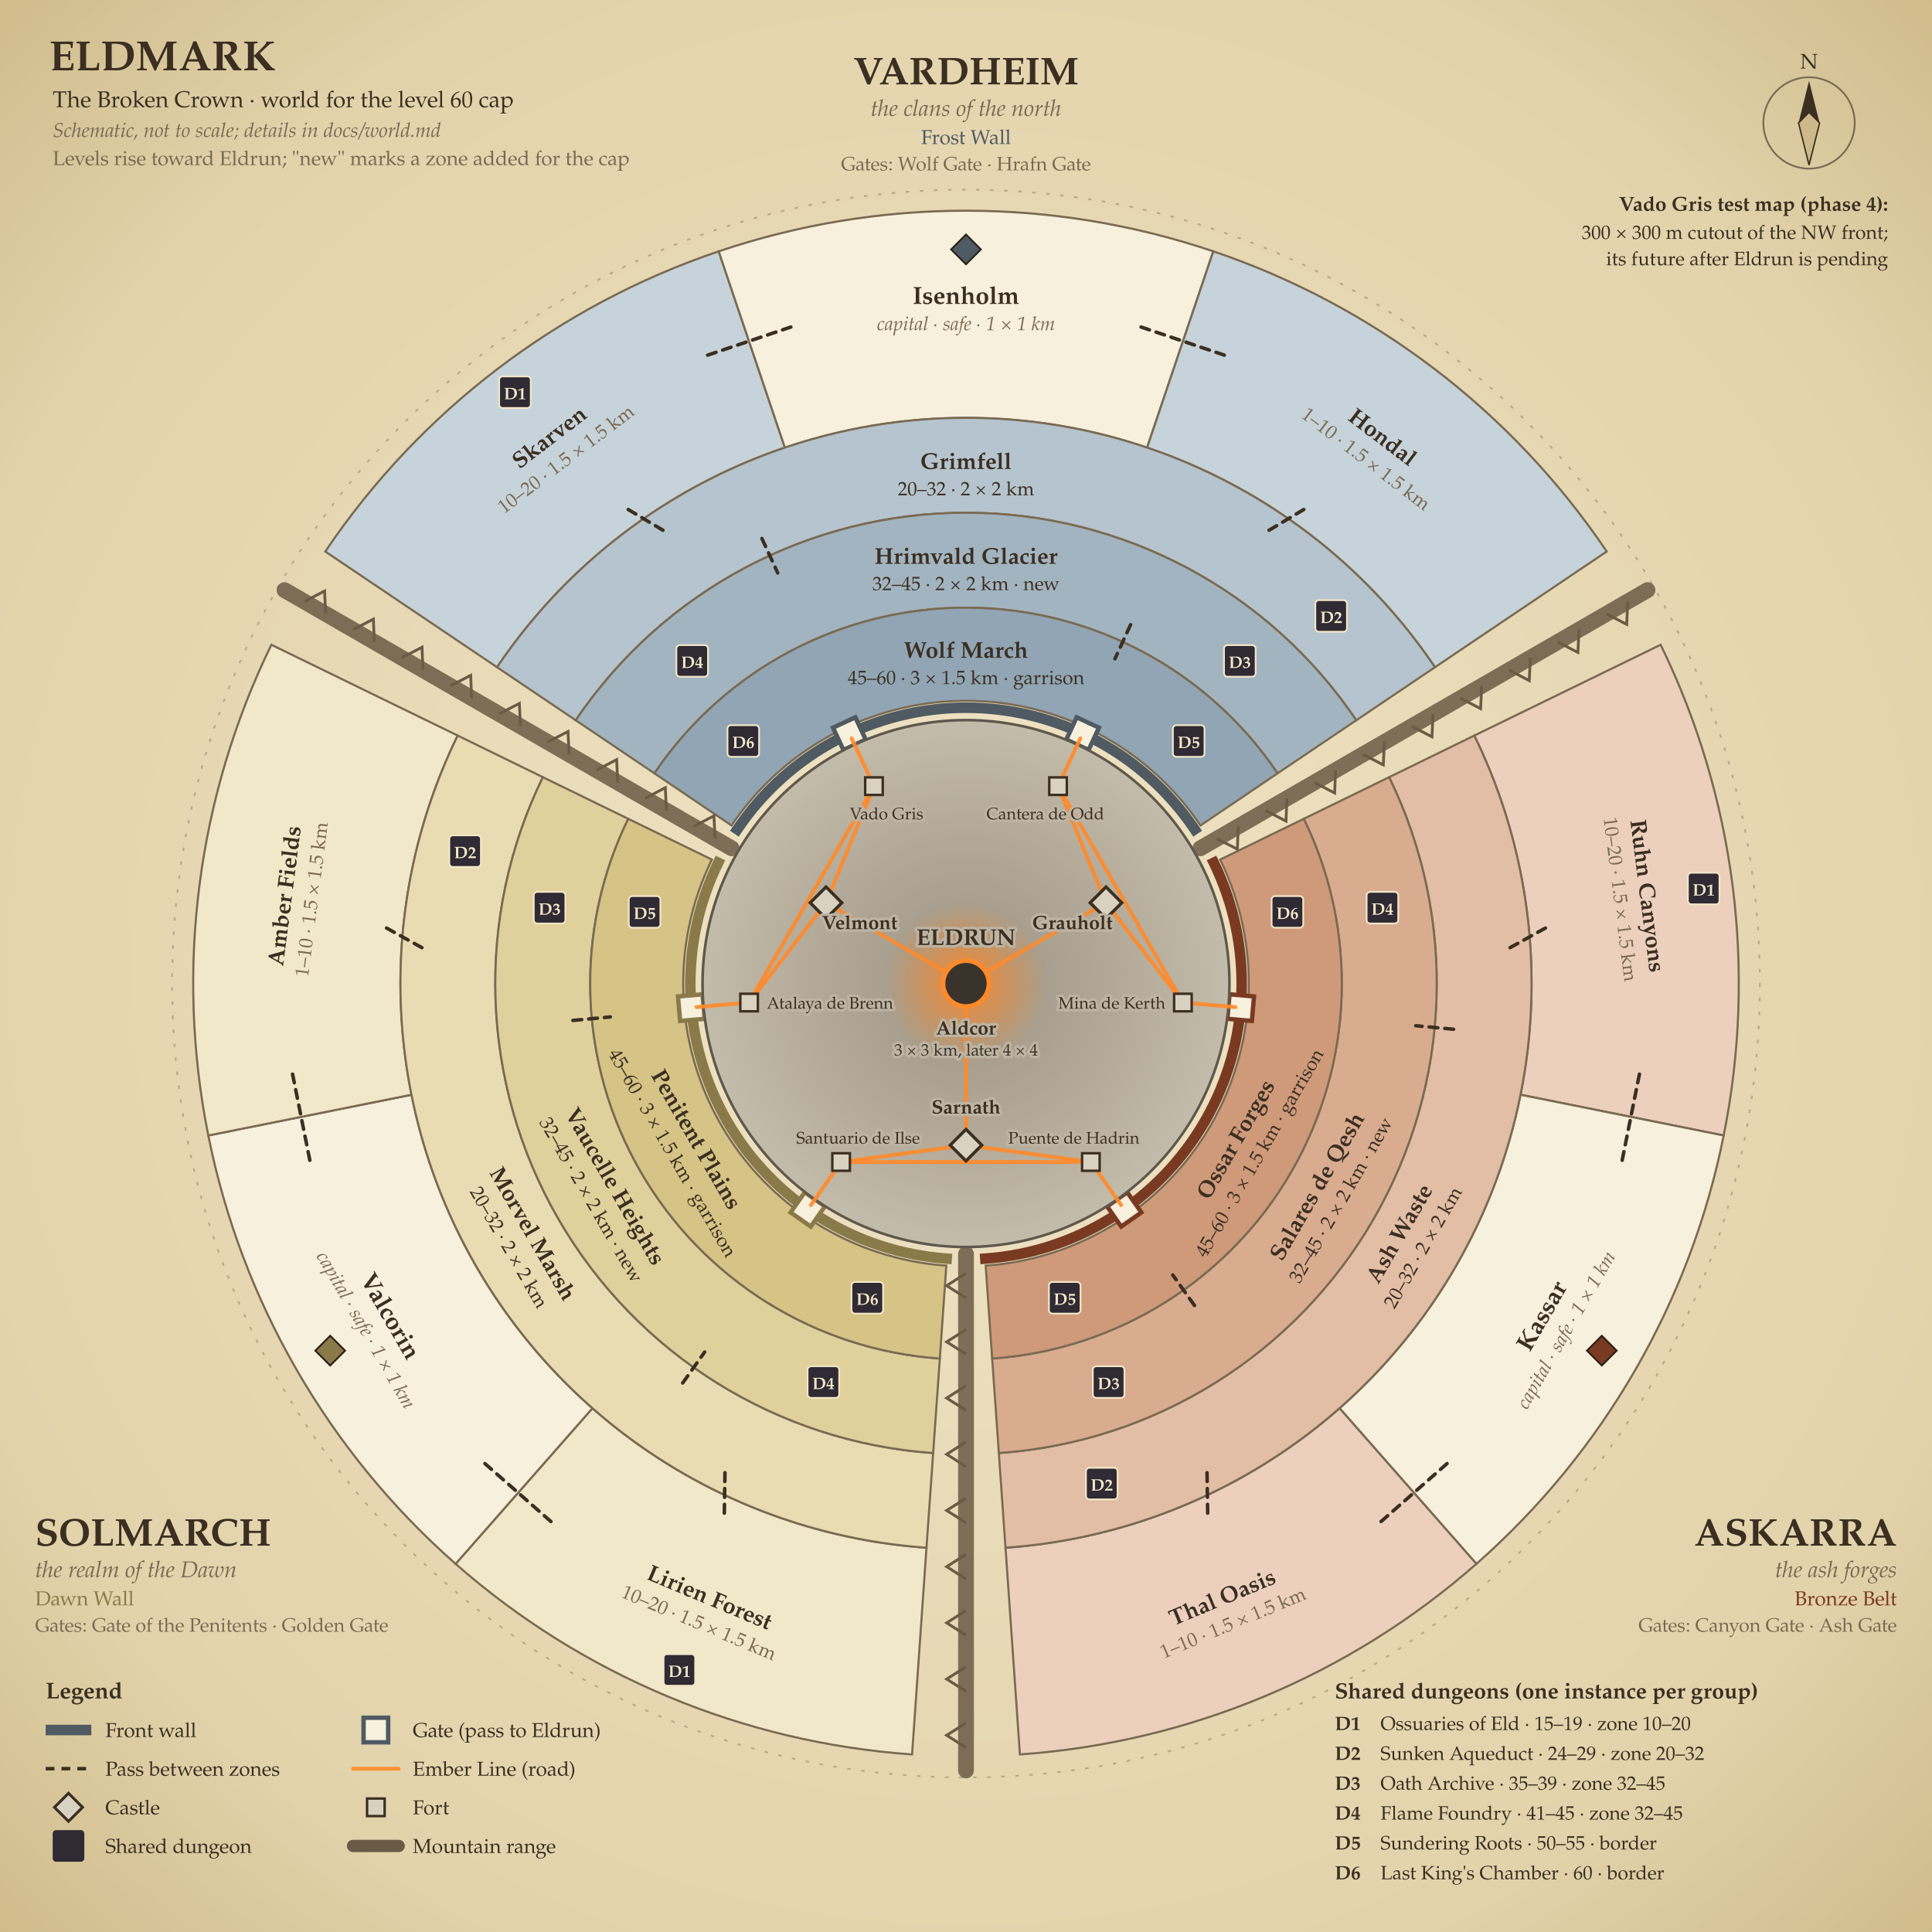
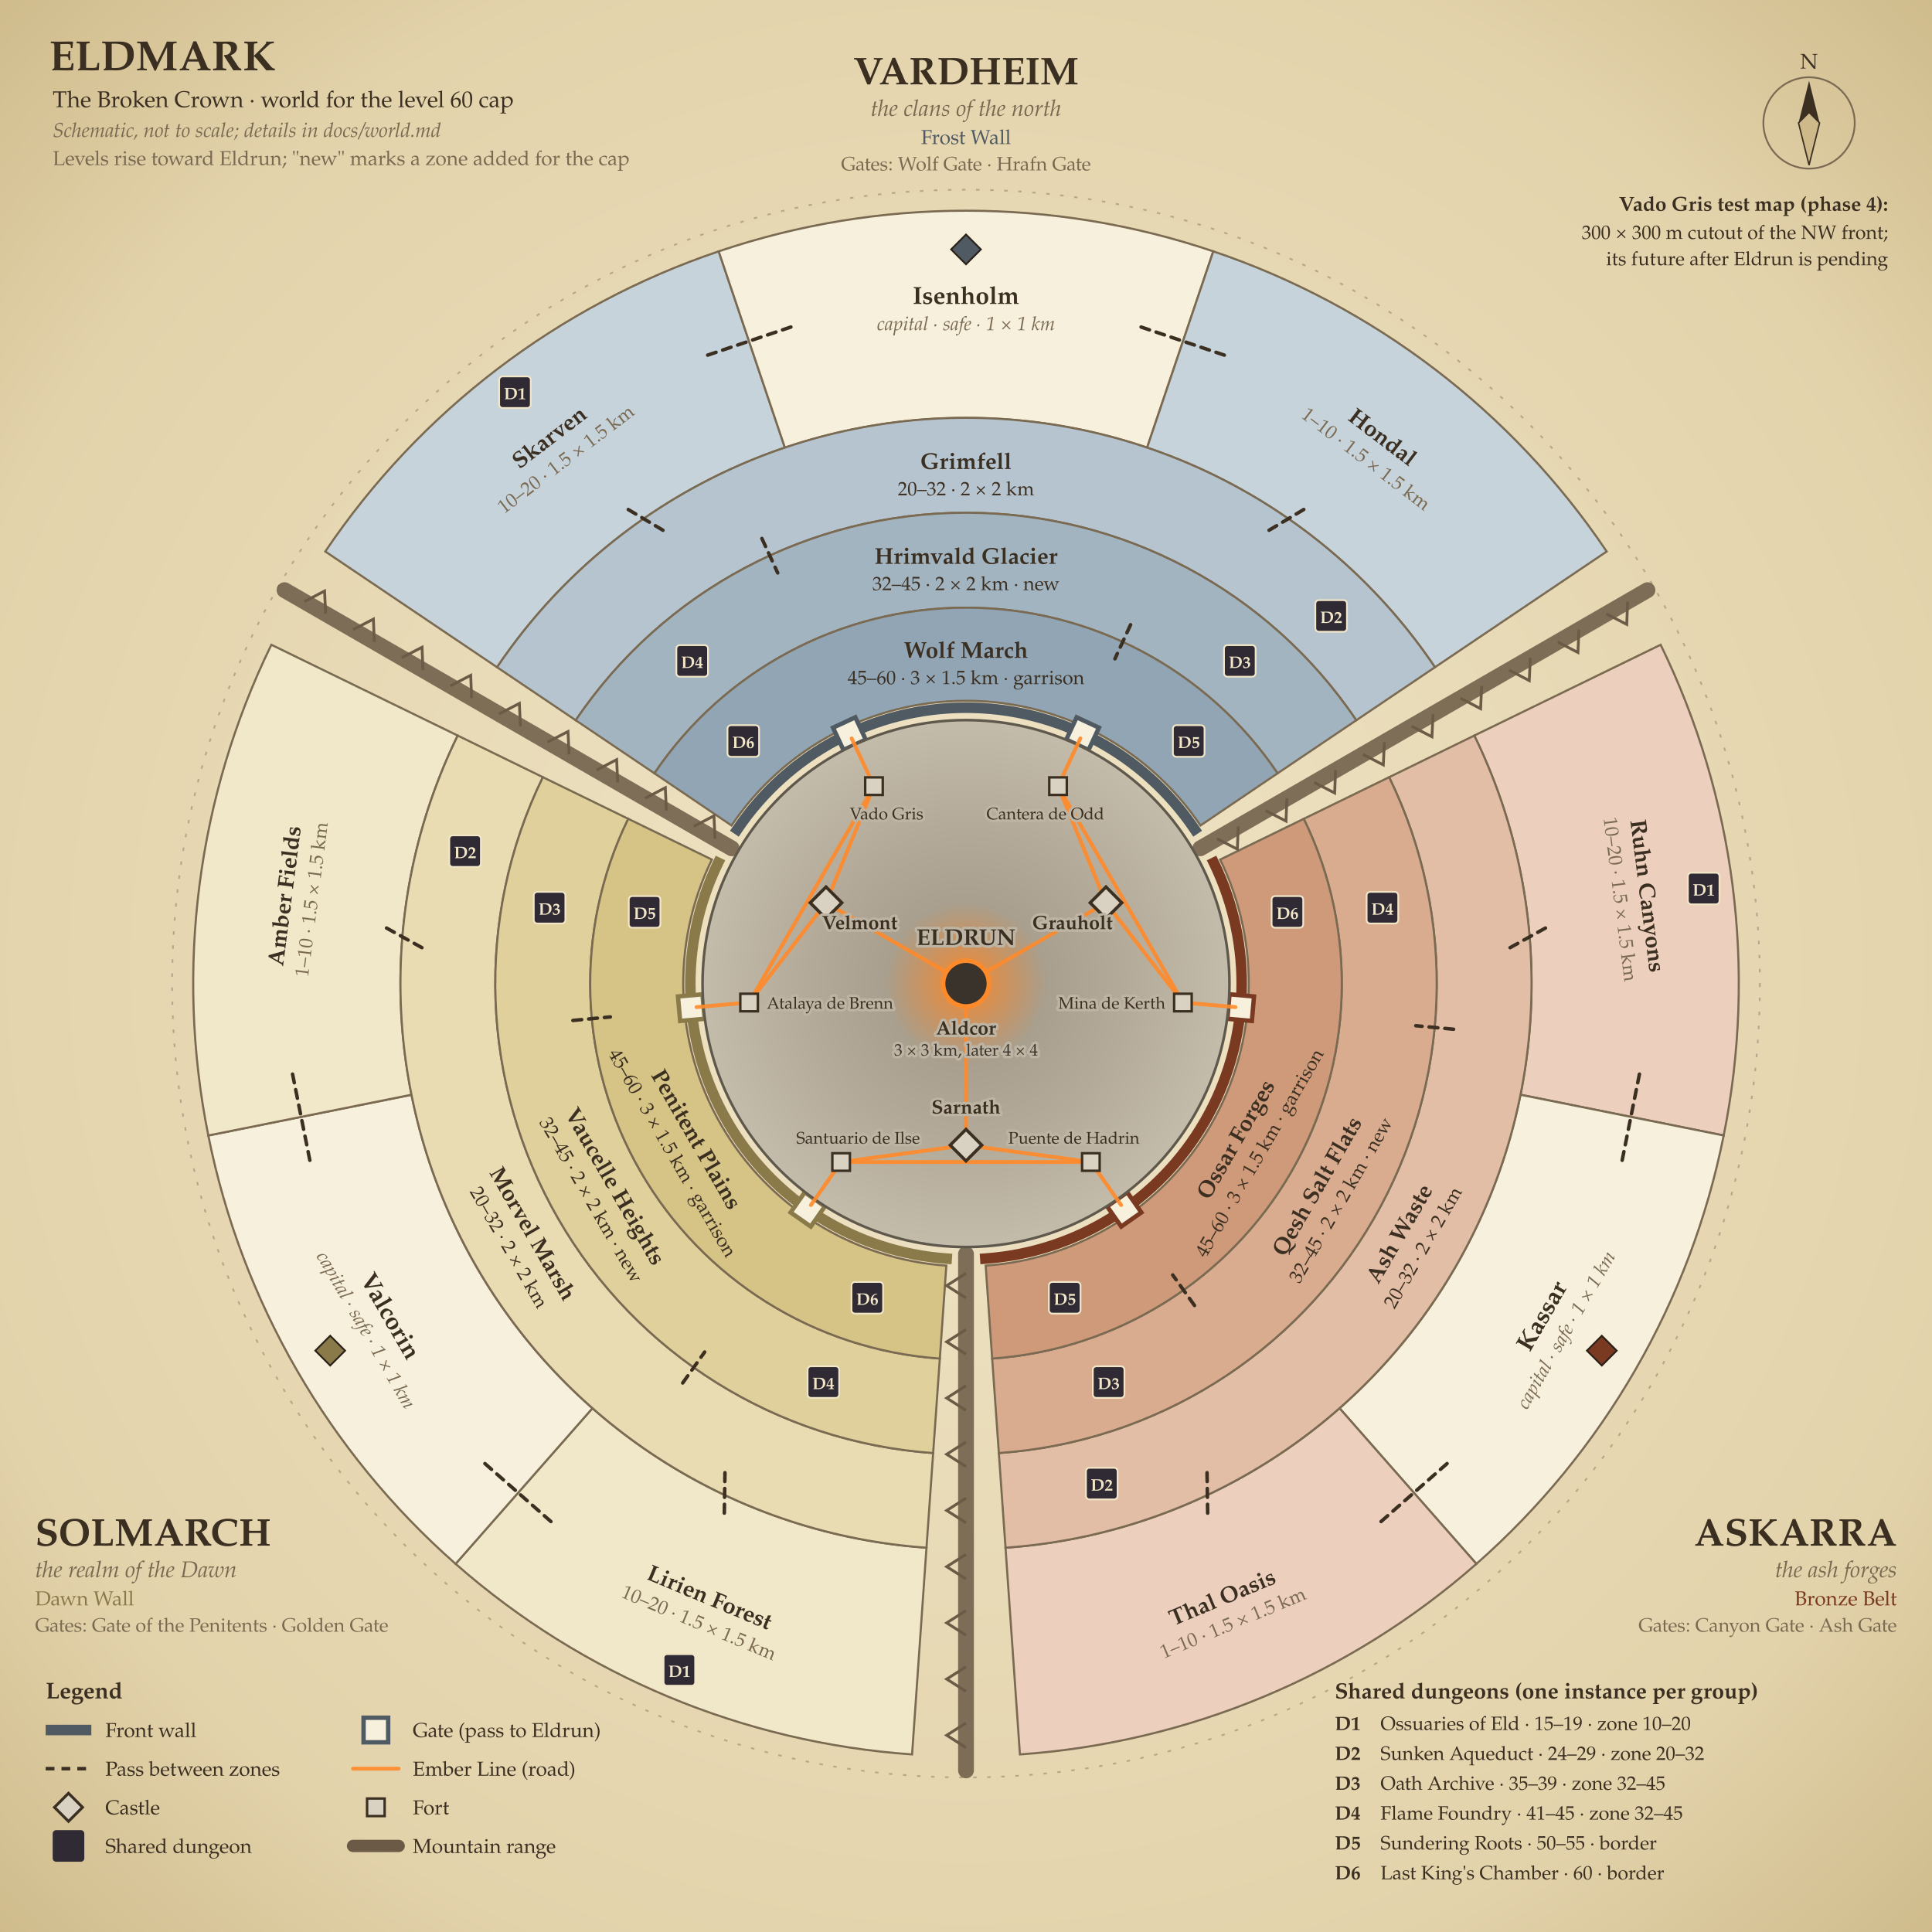
<svg xmlns="http://www.w3.org/2000/svg" viewBox="0 0 1100 1100" width="1100" height="1100" font-family="Georgia, 'Palatino Linotype', 'Book Antiqua', serif" role="img" aria-labelledby="map-title desc">
  <defs>
    <radialGradient id="parchment" cx="50%" cy="50%" r="72%">
      <stop offset="0%" stop-color="#efe4c6" />
      <stop offset="75%" stop-color="#e3d3ab" />
      <stop offset="100%" stop-color="#cdb989" />
    </radialGradient>
    <radialGradient id="ash" cx="50%" cy="50%" r="50%">
      <stop offset="0%" stop-color="#9d9483" />
      <stop offset="60%" stop-color="#b3aa99" />
      <stop offset="100%" stop-color="#c4bcab" />
    </radialGradient>
    <radialGradient id="ember" cx="50%" cy="50%" r="50%">
      <stop offset="0%" stop-color="#ff8a2a" stop-opacity="0.9" />
      <stop offset="100%" stop-color="#ff8a2a" stop-opacity="0" />
    </radialGradient>
  </defs>
  <rect x="0" y="0" width="1100" height="1100" fill="url(#parchment)" />
  <circle cx="550.0" cy="560.0" r="452" fill="none" stroke="#a89e80" stroke-width="1" stroke-dasharray="2 6" opacity="0.8" />
  <path d="M283.0,379.9 A322.0,322.0 0 0 1 446.9,254.9 L409.2,143.1 A440.0,440.0 0 0 0 185.2,314.0 Z" fill="#c7d3db" stroke="#7a6a52" stroke-width="1.2" />
  <path d="M446.9,254.9 A322.0,322.0 0 0 1 653.1,254.9 L690.8,143.1 A440.0,440.0 0 0 0 409.2,143.1 Z" fill="#f7f0dc" stroke="#7a6a52" stroke-width="1.2" />
  <path d="M653.1,254.9 A322.0,322.0 0 0 1 817.0,379.9 L914.8,314.0 A440.0,440.0 0 0 0 690.8,143.1 Z" fill="#c7d3db" stroke="#7a6a52" stroke-width="1.2" />
  <path d="M327.8,410.1 A268.0,268.0 0 0 1 772.2,410.1 L817.0,379.9 A322.0,322.0 0 0 0 283.0,379.9 Z" fill="#b5c4ce" stroke="#7a6a52" stroke-width="1.2" />
  <path d="M372.6,440.3 A214.0,214.0 0 0 1 727.4,440.3 L772.2,410.1 A268.0,268.0 0 0 0 327.8,410.1 Z" fill="#a3b4c1" stroke="#7a6a52" stroke-width="1.2" />
  <path d="M416.5,470.0 A161.0,161.0 0 0 1 683.5,470.0 L727.4,440.3 A214.0,214.0 0 0 0 372.6,440.3 Z" fill="#91a5b4" stroke="#7a6a52" stroke-width="1.2" />
  <line x1="450.3" y1="186.2" x2="402.6" y2="202.3" stroke="#3b2f22" stroke-width="2" stroke-dasharray="5 4" stroke-linecap="round" />
  <line x1="649.7" y1="186.2" x2="697.4" y2="202.3" stroke="#3b2f22" stroke-width="2" stroke-dasharray="5 4" stroke-linecap="round" />
  <line x1="357.7" y1="290.1" x2="379.3" y2="303.0" stroke="#3b2f22" stroke-width="2" stroke-dasharray="5 4" stroke-linecap="round" />
  <line x1="742.3" y1="290.1" x2="720.7" y2="303.0" stroke="#3b2f22" stroke-width="2" stroke-dasharray="5 4" stroke-linecap="round" />
  <line x1="433.8" y1="306.6" x2="442.8" y2="326.2" stroke="#3b2f22" stroke-width="2" stroke-dasharray="5 4" stroke-linecap="round" />
  <line x1="643.7" y1="355.7" x2="634.8" y2="375.1" stroke="#3b2f22" stroke-width="2" stroke-dasharray="5 4" stroke-linecap="round" />
  <path d="M419.8,472.2 A157.0,157.0 0 0 1 680.2,472.2" fill="none" stroke="#4f5a63" stroke-width="6" stroke-linecap="square" />
  <rect x="476.6" y="410.7" width="14" height="14" fill="#f7f0dc" stroke="#4f5a63" stroke-width="2.5" transform="rotate(-25.0 483.6 417.7)" />
  <rect x="609.4" y="410.7" width="14" height="14" fill="#f7f0dc" stroke="#4f5a63" stroke-width="2.5" transform="rotate(25.0 616.4 417.7)" />
  <path d="M839.4,418.8 A322.0,322.0 0 0 1 865.7,623.3 L981.4,646.5 A440.0,440.0 0 0 0 945.5,367.1 Z" fill="#ecd0bd" stroke="#7a6a52" stroke-width="1.2" />
  <path d="M865.7,623.3 A322.0,322.0 0 0 1 762.7,801.8 L840.6,890.4 A440.0,440.0 0 0 0 981.4,646.5 Z" fill="#f7f0dc" stroke="#7a6a52" stroke-width="1.2" />
  <path d="M762.7,801.8 A322.0,322.0 0 0 1 572.5,881.2 L580.7,998.9 A440.0,440.0 0 0 0 840.6,890.4 Z" fill="#ecd0bd" stroke="#7a6a52" stroke-width="1.2" />
  <path d="M790.9,442.5 A268.0,268.0 0 0 1 568.7,827.3 L572.5,881.2 A322.0,322.0 0 0 0 839.4,418.8 Z" fill="#e3bea6" stroke="#7a6a52" stroke-width="1.2" />
  <path d="M742.3,466.2 A214.0,214.0 0 0 1 564.9,773.5 L568.7,827.3 A268.0,268.0 0 0 0 790.9,442.5 Z" fill="#d9ac90" stroke="#7a6a52" stroke-width="1.2" />
  <path d="M694.7,489.4 A161.0,161.0 0 0 1 561.2,720.6 L564.9,773.5 A214.0,214.0 0 0 0 742.3,466.2 Z" fill="#cf9a7a" stroke="#7a6a52" stroke-width="1.2" />
  <line x1="923.6" y1="660.6" x2="933.5" y2="611.2" stroke="#3b2f22" stroke-width="2" stroke-dasharray="5 4" stroke-linecap="round" />
  <line x1="823.9" y1="833.3" x2="786.1" y2="866.5" stroke="#3b2f22" stroke-width="2" stroke-dasharray="5 4" stroke-linecap="round" />
  <line x1="879.9" y1="528.4" x2="857.9" y2="540.6" stroke="#3b2f22" stroke-width="2" stroke-dasharray="5 4" stroke-linecap="round" />
  <line x1="687.6" y1="861.5" x2="687.2" y2="836.3" stroke="#3b2f22" stroke-width="2" stroke-dasharray="5 4" stroke-linecap="round" />
  <line x1="827.6" y1="586.0" x2="806.1" y2="584.0" stroke="#3b2f22" stroke-width="2" stroke-dasharray="5 4" stroke-linecap="round" />
  <line x1="680.1" y1="743.3" x2="667.7" y2="725.9" stroke="#3b2f22" stroke-width="2" stroke-dasharray="5 4" stroke-linecap="round" />
  <path d="M691.1,491.2 A157.0,157.0 0 0 1 561.0,716.6" fill="none" stroke="#7a3a22" stroke-width="6" stroke-linecap="square" />
  <rect x="699.4" y="566.7" width="14" height="14" fill="#f7f0dc" stroke="#7a3a22" stroke-width="2.5" transform="rotate(95.0 706.4 573.7)" />
  <rect x="633.1" y="681.6" width="14" height="14" fill="#f7f0dc" stroke="#7a3a22" stroke-width="2.5" transform="rotate(145.0 640.1 688.6)" />
  <path d="M527.5,881.2 A322.0,322.0 0 0 1 337.3,801.8 L259.4,890.4 A440.0,440.0 0 0 0 519.3,998.9 Z" fill="#f1e8c9" stroke="#7a6a52" stroke-width="1.2" />
  <path d="M337.3,801.8 A322.0,322.0 0 0 1 234.3,623.3 L118.6,646.5 A440.0,440.0 0 0 0 259.4,890.4 Z" fill="#f7f0dc" stroke="#7a6a52" stroke-width="1.2" />
  <path d="M234.3,623.3 A322.0,322.0 0 0 1 260.6,418.8 L154.5,367.1 A440.0,440.0 0 0 0 118.6,646.5 Z" fill="#f1e8c9" stroke="#7a6a52" stroke-width="1.2" />
  <path d="M531.3,827.3 A268.0,268.0 0 0 1 309.1,442.5 L260.6,418.8 A322.0,322.0 0 0 0 527.5,881.2 Z" fill="#e9dcb2" stroke="#7a6a52" stroke-width="1.2" />
  <path d="M535.1,773.5 A214.0,214.0 0 0 1 357.7,466.2 L309.1,442.5 A268.0,268.0 0 0 0 531.3,827.3 Z" fill="#e0d09c" stroke="#7a6a52" stroke-width="1.2" />
  <path d="M538.8,720.6 A161.0,161.0 0 0 1 405.3,489.4 L357.7,466.2 A214.0,214.0 0 0 0 535.1,773.5 Z" fill="#d6c386" stroke="#7a6a52" stroke-width="1.2" />
  <line x1="276.1" y1="833.3" x2="313.9" y2="866.5" stroke="#3b2f22" stroke-width="2" stroke-dasharray="5 4" stroke-linecap="round" />
  <line x1="176.4" y1="660.6" x2="166.5" y2="611.2" stroke="#3b2f22" stroke-width="2" stroke-dasharray="5 4" stroke-linecap="round" />
  <line x1="412.4" y1="861.5" x2="412.8" y2="836.3" stroke="#3b2f22" stroke-width="2" stroke-dasharray="5 4" stroke-linecap="round" />
  <line x1="220.1" y1="528.4" x2="242.1" y2="540.6" stroke="#3b2f22" stroke-width="2" stroke-dasharray="5 4" stroke-linecap="round" />
  <line x1="388.7" y1="787.4" x2="401.2" y2="769.8" stroke="#3b2f22" stroke-width="2" stroke-dasharray="5 4" stroke-linecap="round" />
  <line x1="326.2" y1="581.0" x2="347.5" y2="579.0" stroke="#3b2f22" stroke-width="2" stroke-dasharray="5 4" stroke-linecap="round" />
  <path d="M539.0,716.6 A157.0,157.0 0 0 1 408.9,491.2" fill="none" stroke="#8a7a4a" stroke-width="6" stroke-linecap="square" />
  <rect x="386.6" y="566.7" width="14" height="14" fill="#f7f0dc" stroke="#8a7a4a" stroke-width="2.5" transform="rotate(265.0 393.6 573.7)" />
  <rect x="452.9" y="681.6" width="14" height="14" fill="#f7f0dc" stroke="#8a7a4a" stroke-width="2.5" transform="rotate(215.0 459.9 688.6)" />
  <line x1="416.6" y1="483.0" x2="162.0" y2="336.0" stroke="#6b5a45" stroke-width="9" stroke-linecap="round" opacity="0.85" />
  <polyline points="407.1,477.5 406.5,464.5 395.0,470.5" fill="none" stroke="#6b5a45" stroke-width="1.6" />
  <polyline points="379.4,461.5 378.8,448.5 367.3,454.5" fill="none" stroke="#6b5a45" stroke-width="1.6" />
  <polyline points="351.7,445.5 351.1,432.5 339.6,438.5" fill="none" stroke="#6b5a45" stroke-width="1.6" />
  <polyline points="324.0,429.5 323.4,416.5 311.8,422.5" fill="none" stroke="#6b5a45" stroke-width="1.6" />
  <polyline points="296.3,413.5 295.7,400.5 284.1,406.5" fill="none" stroke="#6b5a45" stroke-width="1.6" />
  <polyline points="268.5,397.5 268.0,384.5 256.4,390.5" fill="none" stroke="#6b5a45" stroke-width="1.6" />
  <polyline points="240.8,381.5 240.3,368.5 228.7,374.5" fill="none" stroke="#6b5a45" stroke-width="1.6" />
  <polyline points="213.1,365.5 212.6,352.5 201.0,358.5" fill="none" stroke="#6b5a45" stroke-width="1.6" />
  <polyline points="185.4,349.5 184.8,336.5 173.3,342.5" fill="none" stroke="#6b5a45" stroke-width="1.6" />
  <line x1="683.4" y1="483.0" x2="938.0" y2="336.0" stroke="#6b5a45" stroke-width="9" stroke-linecap="round" opacity="0.85" />
  <polyline points="692.9,477.5 704.5,483.5 705.0,470.5" fill="none" stroke="#6b5a45" stroke-width="1.6" />
  <polyline points="720.6,461.5 732.2,467.5 732.7,454.5" fill="none" stroke="#6b5a45" stroke-width="1.6" />
  <polyline points="748.3,445.5 759.9,451.5 760.4,438.5" fill="none" stroke="#6b5a45" stroke-width="1.6" />
  <polyline points="776.0,429.5 787.6,435.5 788.2,422.5" fill="none" stroke="#6b5a45" stroke-width="1.6" />
  <polyline points="803.7,413.5 815.3,419.5 815.9,406.5" fill="none" stroke="#6b5a45" stroke-width="1.6" />
  <polyline points="831.5,397.5 843.0,403.5 843.6,390.5" fill="none" stroke="#6b5a45" stroke-width="1.6" />
  <polyline points="859.2,381.5 870.7,387.5 871.3,374.5" fill="none" stroke="#6b5a45" stroke-width="1.6" />
  <polyline points="886.9,365.5 898.4,371.5 899.0,358.5" fill="none" stroke="#6b5a45" stroke-width="1.6" />
  <polyline points="914.6,349.5 926.2,355.5 926.7,342.5" fill="none" stroke="#6b5a45" stroke-width="1.6" />
  <line x1="550.0" y1="714.0" x2="550.0" y2="1008.0" stroke="#6b5a45" stroke-width="9" stroke-linecap="round" opacity="0.85" />
  <polyline points="550.0,725.0 539.0,732.0 550.0,739.0" fill="none" stroke="#6b5a45" stroke-width="1.6" />
  <polyline points="550.0,757.0 539.0,764.0 550.0,771.0" fill="none" stroke="#6b5a45" stroke-width="1.6" />
  <polyline points="550.0,789.0 539.0,796.0 550.0,803.0" fill="none" stroke="#6b5a45" stroke-width="1.6" />
  <polyline points="550.0,821.0 539.0,828.0 550.0,835.0" fill="none" stroke="#6b5a45" stroke-width="1.6" />
  <polyline points="550.0,853.0 539.0,860.0 550.0,867.0" fill="none" stroke="#6b5a45" stroke-width="1.6" />
  <polyline points="550.0,885.0 539.0,892.0 550.0,899.0" fill="none" stroke="#6b5a45" stroke-width="1.6" />
  <polyline points="550.0,917.0 539.0,924.0 550.0,931.0" fill="none" stroke="#6b5a45" stroke-width="1.6" />
  <polyline points="550.0,949.0 539.0,956.0 550.0,963.0" fill="none" stroke="#6b5a45" stroke-width="1.6" />
  <polyline points="550.0,981.0 539.0,988.0 550.0,995.0" fill="none" stroke="#6b5a45" stroke-width="1.6" />
  <circle cx="550.0" cy="560.0" r="150.0" fill="url(#ash)" stroke="#5f584c" stroke-width="1.5" />
  <circle cx="550.0" cy="560.0" r="46" fill="url(#ember)" />
  <line x1="497.6" y1="447.6" x2="470.3" y2="514.0" stroke="#ff8a2a" stroke-width="2.2" stroke-linecap="round" opacity="0.9" />
  <line x1="426.5" y1="570.8" x2="470.3" y2="514.0" stroke="#ff8a2a" stroke-width="2.2" stroke-linecap="round" opacity="0.9" />
  <line x1="497.6" y1="447.6" x2="426.5" y2="570.8" stroke="#ff8a2a" stroke-width="2.2" stroke-linecap="round" opacity="0.9" stroke-dasharray="1 0" />
  <line x1="470.3" y1="514.0" x2="550.0" y2="560.0" stroke="#ff8a2a" stroke-width="2.2" stroke-linecap="round" opacity="0.9" />
  <line x1="602.4" y1="447.6" x2="629.7" y2="514.0" stroke="#ff8a2a" stroke-width="2.2" stroke-linecap="round" opacity="0.9" />
  <line x1="673.5" y1="570.8" x2="629.7" y2="514.0" stroke="#ff8a2a" stroke-width="2.2" stroke-linecap="round" opacity="0.9" />
  <line x1="602.4" y1="447.6" x2="673.5" y2="570.8" stroke="#ff8a2a" stroke-width="2.2" stroke-linecap="round" opacity="0.9" stroke-dasharray="1 0" />
  <line x1="629.7" y1="514.0" x2="550.0" y2="560.0" stroke="#ff8a2a" stroke-width="2.2" stroke-linecap="round" opacity="0.9" />
  <line x1="478.9" y1="661.6" x2="550.0" y2="652.0" stroke="#ff8a2a" stroke-width="2.2" stroke-linecap="round" opacity="0.9" />
  <line x1="621.1" y1="661.6" x2="550.0" y2="652.0" stroke="#ff8a2a" stroke-width="2.2" stroke-linecap="round" opacity="0.9" />
  <line x1="478.9" y1="661.6" x2="621.1" y2="661.6" stroke="#ff8a2a" stroke-width="2.2" stroke-linecap="round" opacity="0.9" stroke-dasharray="1 0" />
  <line x1="550.0" y1="652.0" x2="550.0" y2="560.0" stroke="#ff8a2a" stroke-width="2.2" stroke-linecap="round" opacity="0.9" />
  <line x1="484.9" y1="420.4" x2="497.6" y2="447.6" stroke="#ff8a2a" stroke-width="2.2" stroke-linecap="round" opacity="0.9" />
  <line x1="615.1" y1="420.4" x2="602.4" y2="447.6" stroke="#ff8a2a" stroke-width="2.2" stroke-linecap="round" opacity="0.9" />
  <line x1="703.4" y1="573.4" x2="673.5" y2="570.8" stroke="#ff8a2a" stroke-width="2.2" stroke-linecap="round" opacity="0.9" />
  <line x1="638.3" y1="686.1" x2="621.1" y2="661.6" stroke="#ff8a2a" stroke-width="2.2" stroke-linecap="round" opacity="0.9" />
  <line x1="461.7" y1="686.1" x2="478.9" y2="661.6" stroke="#ff8a2a" stroke-width="2.2" stroke-linecap="round" opacity="0.9" />
  <line x1="396.6" y1="573.4" x2="426.5" y2="570.8" stroke="#ff8a2a" stroke-width="2.2" stroke-linecap="round" opacity="0.9" />
  <rect x="492.6" y="442.6" width="10" height="10" fill="#d9d2c2" stroke="#3b2f22" stroke-width="1.4" />
  <rect x="597.4" y="442.6" width="10" height="10" fill="#d9d2c2" stroke="#3b2f22" stroke-width="1.4" />
  <rect x="668.5" y="565.8" width="10" height="10" fill="#d9d2c2" stroke="#3b2f22" stroke-width="1.4" />
  <rect x="616.1" y="656.6" width="10" height="10" fill="#d9d2c2" stroke="#3b2f22" stroke-width="1.4" />
  <rect x="473.9" y="656.6" width="10" height="10" fill="#d9d2c2" stroke="#3b2f22" stroke-width="1.4" />
  <rect x="421.5" y="565.8" width="10" height="10" fill="#d9d2c2" stroke="#3b2f22" stroke-width="1.4" />
  <polygon points="470.3,505.0 479.3,514.0 470.3,523.0 461.3,514.0" fill="#d9d2c2" stroke="#3b2f22" stroke-width="1.8" />
  <polygon points="629.7,505.0 638.7,514.0 629.7,523.0 620.7,514.0" fill="#d9d2c2" stroke="#3b2f22" stroke-width="1.8" />
  <polygon points="550.0,643.0 559.0,652.0 550.0,661.0 541.0,652.0" fill="#d9d2c2" stroke="#3b2f22" stroke-width="1.8" />
  <circle cx="550.0" cy="560.0" r="13" fill="#3a332c" stroke="#ff8a2a" stroke-width="2.5" />
  <text x="315.3" y="252.3" font-size="13" font-weight="bold" fill="#3b2f22" text-anchor="middle" transform="rotate(-37.3 315.3 252.3)">Skarven</text>
  <text x="324.4" y="264.2" font-size="11" font-weight="normal" fill="#7a6a52" text-anchor="middle" transform="rotate(-37.3 324.4 264.2)">10–20 · 1.5 × 1.5 km</text>
  <rect x="544.0" y="136.0" width="12" height="12" fill="#4f5a63" stroke="#2a2018" stroke-width="1" transform="rotate(45 550.0 142.0)" />
  <text x="550.0" y="173.0" font-size="14" font-weight="bold" fill="#3b2f22" text-anchor="middle">Isenholm</text>
  <text x="550.0" y="188.0" font-size="11" font-weight="normal" fill="#7a6a52" text-anchor="middle" font-style="italic">capital · safe · 1 × 1 km</text>
  <text x="784.7" y="252.3" font-size="13" font-weight="bold" fill="#3b2f22" text-anchor="middle" transform="rotate(37.3 784.7 252.3)">Hondal</text>
  <text x="775.6" y="264.2" font-size="11" font-weight="normal" fill="#7a6a52" text-anchor="middle" transform="rotate(37.3 775.6 264.2)">1–10 · 1.5 × 1.5 km</text>
  <text x="550.0" y="267.0" font-size="13" font-weight="bold" fill="#3b2f22" text-anchor="middle">Grimfell</text>
  <text x="550.0" y="282.0" font-size="11" font-weight="normal" fill="#3b2f22" text-anchor="middle">20–32 · 2 × 2 km</text>
  <text x="550.0" y="321.0" font-size="13" font-weight="bold" fill="#3b2f22" text-anchor="middle">Hrimvald Glacier</text>
  <text x="550.0" y="336.0" font-size="11" font-weight="normal" fill="#3b2f22" text-anchor="middle">32–45 · 2 × 2 km · new</text>
  <text x="550.0" y="374.5" font-size="13" font-weight="bold" fill="#3b2f22" text-anchor="middle">Wolf March</text>
  <text x="550.0" y="389.5" font-size="11" font-weight="normal" fill="#3b2f22" text-anchor="middle">45–60 · 3 × 1.5 km · garrison</text>
  <rect x="284.2" y="214.3" width="18" height="18" rx="2" fill="#2f2a33" stroke="#f2e6c8" stroke-width="1" />
  <text x="293.2" y="227.3" font-size="9.5" font-weight="bold" fill="#f2e6c8" text-anchor="middle">D1</text>
  <rect x="748.9" y="341.7" width="18" height="18" rx="2" fill="#2f2a33" stroke="#f2e6c8" stroke-width="1" />
  <text x="757.9" y="354.7" font-size="9.5" font-weight="bold" fill="#f2e6c8" text-anchor="middle">D2</text>
  <rect x="696.9" y="367.3" width="18" height="18" rx="2" fill="#2f2a33" stroke="#f2e6c8" stroke-width="1" />
  <text x="705.9" y="380.3" font-size="9.5" font-weight="bold" fill="#f2e6c8" text-anchor="middle">D3</text>
  <rect x="385.1" y="367.3" width="18" height="18" rx="2" fill="#2f2a33" stroke="#f2e6c8" stroke-width="1" />
  <text x="394.1" y="380.3" font-size="9.5" font-weight="bold" fill="#f2e6c8" text-anchor="middle">D4</text>
  <rect x="667.8" y="412.9" width="18" height="18" rx="2" fill="#2f2a33" stroke="#f2e6c8" stroke-width="1" />
  <text x="676.8" y="425.9" font-size="9.5" font-weight="bold" fill="#f2e6c8" text-anchor="middle">D5</text>
  <rect x="414.2" y="412.9" width="18" height="18" rx="2" fill="#2f2a33" stroke="#f2e6c8" stroke-width="1" />
  <text x="423.2" y="425.9" font-size="9.5" font-weight="bold" fill="#f2e6c8" text-anchor="middle">D6</text>
  <text x="550.0" y="48.0" font-size="22" font-weight="bold" fill="#3b2f22" text-anchor="middle">VARDHEIM</text>
  <text x="550.0" y="66.0" font-size="13" font-weight="normal" fill="#7a6a52" text-anchor="middle" font-style="italic">the clans of the north</text>
  <text x="550.0" y="82.0" font-size="11.5" font-weight="normal" fill="#4f5a63" text-anchor="middle">Frost Wall</text>
  <text x="550.0" y="97.0" font-size="11" font-weight="normal" fill="#7a6a52" text-anchor="middle">Gates: Wolf Gate · Hrafn Gate</text>
  <text x="933.8" y="510.6" font-size="13" font-weight="bold" fill="#3b2f22" text-anchor="middle" transform="rotate(82.7 933.8 510.6)">Ruhn Canyons</text>
  <text x="919.0" y="512.5" font-size="11" font-weight="normal" fill="#7a6a52" text-anchor="middle" transform="rotate(82.7 919.0 512.5)">10–20 · 1.5 × 1.5 km</text>
  <rect x="906.0" y="763.0" width="12" height="12" fill="#7a3a22" stroke="#2a2018" stroke-width="1" transform="rotate(45 912.0 769.0)" />
  <text x="881.7" y="751.5" font-size="14" font-weight="bold" fill="#3b2f22" text-anchor="middle" transform="rotate(-60.0 881.7 751.5)">Kassar</text>
  <text x="894.7" y="759.0" font-size="11" font-weight="normal" fill="#7a6a52" text-anchor="middle" font-style="italic" transform="rotate(-60.0 894.7 759.0)">capital · safe · 1 × 1 km</text>
  <text x="697.6" y="913.4" font-size="13" font-weight="bold" fill="#3b2f22" text-anchor="middle" transform="rotate(-22.7 697.6 913.4)">Thal Oasis</text>
  <text x="703.4" y="927.3" font-size="11" font-weight="normal" fill="#7a6a52" text-anchor="middle" transform="rotate(-22.7 703.4 927.3)">1–10 · 1.5 × 1.5 km</text>
  <text x="800.3" y="704.5" font-size="13" font-weight="bold" fill="#3b2f22" text-anchor="middle" transform="rotate(-60.0 800.3 704.5)">Ash Waste</text>
  <text x="813.3" y="712.0" font-size="11" font-weight="normal" fill="#3b2f22" text-anchor="middle" transform="rotate(-60.0 813.3 712.0)">20–32 · 2 × 2 km</text>
-   <text x="753.5" y="677.5" font-size="13" font-weight="bold" fill="#3b2f22" text-anchor="middle" transform="rotate(-60.0 753.5 677.5)">Salares de Qesh</text>
+   <text x="753.5" y="677.5" font-size="13" font-weight="bold" fill="#3b2f22" text-anchor="middle" transform="rotate(-60.0 753.5 677.5)">Qesh Salt Flats</text>
  <text x="766.5" y="685.0" font-size="11" font-weight="normal" fill="#3b2f22" text-anchor="middle" transform="rotate(-60.0 766.5 685.0)">32–45 · 2 × 2 km · new</text>
  <text x="707.2" y="650.8" font-size="13" font-weight="bold" fill="#3b2f22" text-anchor="middle" transform="rotate(-60.0 707.2 650.8)">Ossar Forges</text>
  <text x="720.2" y="658.2" font-size="11" font-weight="normal" fill="#3b2f22" text-anchor="middle" transform="rotate(-60.0 720.2 658.2)">45–60 · 3 × 1.5 km · garrison</text>
  <rect x="961.0" y="496.9" width="18" height="18" rx="2" fill="#2f2a33" stroke="#f2e6c8" stroke-width="1" />
  <text x="970.0" y="509.9" font-size="9.5" font-weight="bold" fill="#f2e6c8" text-anchor="middle">D1</text>
  <rect x="618.3" y="835.7" width="18" height="18" rx="2" fill="#2f2a33" stroke="#f2e6c8" stroke-width="1" />
  <text x="627.3" y="848.7" font-size="9.5" font-weight="bold" fill="#f2e6c8" text-anchor="middle">D2</text>
  <rect x="622.2" y="777.9" width="18" height="18" rx="2" fill="#2f2a33" stroke="#f2e6c8" stroke-width="1" />
  <text x="631.2" y="790.9" font-size="9.5" font-weight="bold" fill="#f2e6c8" text-anchor="middle">D3</text>
  <rect x="778.1" y="507.8" width="18" height="18" rx="2" fill="#2f2a33" stroke="#f2e6c8" stroke-width="1" />
  <text x="787.1" y="520.8" font-size="9.5" font-weight="bold" fill="#f2e6c8" text-anchor="middle">D4</text>
  <rect x="597.2" y="729.9" width="18" height="18" rx="2" fill="#2f2a33" stroke="#f2e6c8" stroke-width="1" />
  <text x="606.2" y="742.9" font-size="9.5" font-weight="bold" fill="#f2e6c8" text-anchor="middle">D5</text>
  <rect x="724.0" y="510.2" width="18" height="18" rx="2" fill="#2f2a33" stroke="#f2e6c8" stroke-width="1" />
  <text x="733.0" y="523.2" font-size="9.5" font-weight="bold" fill="#f2e6c8" text-anchor="middle">D6</text>
  <text x="1080.0" y="880.0" font-size="22" font-weight="bold" fill="#3b2f22" text-anchor="end">ASKARRA</text>
  <text x="1080.0" y="898.0" font-size="13" font-weight="normal" fill="#7a6a52" text-anchor="end" font-style="italic">the ash forges</text>
  <text x="1080.0" y="914.0" font-size="11.5" font-weight="normal" fill="#7a3a22" text-anchor="end">Bronze Belt</text>
  <text x="1080.0" y="929.0" font-size="11" font-weight="normal" fill="#7a6a52" text-anchor="end">Gates: Canyon Gate · Ash Gate</text>
  <text x="402.4" y="913.4" font-size="13" font-weight="bold" fill="#3b2f22" text-anchor="middle" transform="rotate(22.7 402.4 913.4)">Lirien Forest</text>
  <text x="396.6" y="927.3" font-size="11" font-weight="normal" fill="#7a6a52" text-anchor="middle" transform="rotate(22.7 396.6 927.3)">10–20 · 1.5 × 1.5 km</text>
  <rect x="182.0" y="763.0" width="12" height="12" fill="#8a7a4a" stroke="#2a2018" stroke-width="1" transform="rotate(45 188.0 769.0)" />
  <text x="218.3" y="751.5" font-size="14" font-weight="bold" fill="#3b2f22" text-anchor="middle" transform="rotate(60.0 218.3 751.5)">Valcorin</text>
  <text x="205.3" y="759.0" font-size="11" font-weight="normal" fill="#7a6a52" text-anchor="middle" font-style="italic" transform="rotate(60.0 205.3 759.0)">capital · safe · 1 × 1 km</text>
  <text x="166.2" y="510.6" font-size="13" font-weight="bold" fill="#3b2f22" text-anchor="middle" transform="rotate(-82.7 166.2 510.6)">Amber Fields</text>
  <text x="181.0" y="512.5" font-size="11" font-weight="normal" fill="#7a6a52" text-anchor="middle" transform="rotate(-82.7 181.0 512.5)">1–10 · 1.5 × 1.5 km</text>
  <text x="299.7" y="704.5" font-size="13" font-weight="bold" fill="#3b2f22" text-anchor="middle" transform="rotate(60.0 299.7 704.5)">Morvel Marsh</text>
  <text x="286.7" y="712.0" font-size="11" font-weight="normal" fill="#3b2f22" text-anchor="middle" transform="rotate(60.0 286.7 712.0)">20–32 · 2 × 2 km</text>
  <text x="346.5" y="677.5" font-size="13" font-weight="bold" fill="#3b2f22" text-anchor="middle" transform="rotate(60.0 346.5 677.5)">Vaucelle Heights</text>
  <text x="333.5" y="685.0" font-size="11" font-weight="normal" fill="#3b2f22" text-anchor="middle" transform="rotate(60.0 333.5 685.0)">32–45 · 2 × 2 km · new</text>
  <text x="392.8" y="650.8" font-size="13" font-weight="bold" fill="#3b2f22" text-anchor="middle" transform="rotate(60.0 392.8 650.8)">Penitent Plains</text>
  <text x="379.8" y="658.2" font-size="11" font-weight="normal" fill="#3b2f22" text-anchor="middle" transform="rotate(60.0 379.8 658.2)">45–60 · 3 × 1.5 km · garrison</text>
  <rect x="377.8" y="941.8" width="18" height="18" rx="2" fill="#2f2a33" stroke="#f2e6c8" stroke-width="1" />
  <text x="386.8" y="954.8" font-size="9.5" font-weight="bold" fill="#f2e6c8" text-anchor="middle">D1</text>
  <rect x="255.8" y="475.6" width="18" height="18" rx="2" fill="#2f2a33" stroke="#f2e6c8" stroke-width="1" />
  <text x="264.8" y="488.6" font-size="9.5" font-weight="bold" fill="#f2e6c8" text-anchor="middle">D2</text>
  <rect x="303.9" y="507.8" width="18" height="18" rx="2" fill="#2f2a33" stroke="#f2e6c8" stroke-width="1" />
  <text x="312.9" y="520.8" font-size="9.5" font-weight="bold" fill="#f2e6c8" text-anchor="middle">D3</text>
  <rect x="459.8" y="777.9" width="18" height="18" rx="2" fill="#2f2a33" stroke="#f2e6c8" stroke-width="1" />
  <text x="468.8" y="790.9" font-size="9.5" font-weight="bold" fill="#f2e6c8" text-anchor="middle">D4</text>
  <rect x="358.0" y="510.2" width="18" height="18" rx="2" fill="#2f2a33" stroke="#f2e6c8" stroke-width="1" />
  <text x="367.0" y="523.2" font-size="9.5" font-weight="bold" fill="#f2e6c8" text-anchor="middle">D5</text>
  <rect x="484.8" y="729.9" width="18" height="18" rx="2" fill="#2f2a33" stroke="#f2e6c8" stroke-width="1" />
  <text x="493.8" y="742.9" font-size="9.5" font-weight="bold" fill="#f2e6c8" text-anchor="middle">D6</text>
  <text x="20.0" y="880.0" font-size="22" font-weight="bold" fill="#3b2f22" text-anchor="start">SOLMARCH</text>
  <text x="20.0" y="898.0" font-size="13" font-weight="normal" fill="#7a6a52" text-anchor="start" font-style="italic">the realm of the Dawn</text>
  <text x="20.0" y="914.0" font-size="11.5" font-weight="normal" fill="#8a7a4a" text-anchor="start">Dawn Wall</text>
  <text x="20.0" y="929.0" font-size="11" font-weight="normal" fill="#7a6a52" text-anchor="start">Gates: Gate of the Penitents · Golden Gate</text>
  <text x="504.8" y="466.5" font-size="9.5" font-weight="normal" fill="#3b2f22" text-anchor="middle" paint-order="stroke" stroke="#bdb4a3" stroke-width="3" stroke-linejoin="round">Vado Gris</text>
  <text x="595.2" y="466.5" font-size="9.5" font-weight="normal" fill="#3b2f22" text-anchor="middle" paint-order="stroke" stroke="#bdb4a3" stroke-width="3" stroke-linejoin="round">Cantera de Odd</text>
  <text x="663.5" y="574.3" font-size="9.5" font-weight="normal" fill="#3b2f22" text-anchor="end" paint-order="stroke" stroke="#bdb4a3" stroke-width="3" stroke-linejoin="round">Mina de Kerth</text>
  <text x="611.4" y="651.1" font-size="9.5" font-weight="normal" fill="#3b2f22" text-anchor="middle" paint-order="stroke" stroke="#bdb4a3" stroke-width="3" stroke-linejoin="round">Puente de Hadrin</text>
  <text x="488.6" y="651.1" font-size="9.5" font-weight="normal" fill="#3b2f22" text-anchor="middle" paint-order="stroke" stroke="#bdb4a3" stroke-width="3" stroke-linejoin="round">Santuario de Ilse</text>
  <text x="436.5" y="574.3" font-size="9.5" font-weight="normal" fill="#3b2f22" text-anchor="start" paint-order="stroke" stroke="#bdb4a3" stroke-width="3" stroke-linejoin="round">Atalaya de Brenn</text>
  <text x="489.4" y="529.0" font-size="11" font-weight="bold" fill="#3b2f22" text-anchor="middle" paint-order="stroke" stroke="#bdb4a3" stroke-width="3" stroke-linejoin="round">Velmont</text>
  <text x="610.6" y="529.0" font-size="11" font-weight="bold" fill="#3b2f22" text-anchor="middle" paint-order="stroke" stroke="#bdb4a3" stroke-width="3" stroke-linejoin="round">Grauholt</text>
  <text x="550.0" y="634.0" font-size="11" font-weight="bold" fill="#3b2f22" text-anchor="middle" paint-order="stroke" stroke="#bdb4a3" stroke-width="3" stroke-linejoin="round">Sarnath</text>
  <text x="550.0" y="538.0" font-size="13" font-weight="bold" fill="#3b2f22" text-anchor="middle" paint-order="stroke" stroke="#bdb4a3" stroke-width="3" stroke-linejoin="round">ELDRUN</text>
  <text x="550.0" y="589.0" font-size="11" font-weight="bold" fill="#3b2f22" text-anchor="middle" paint-order="stroke" stroke="#bdb4a3" stroke-width="3" stroke-linejoin="round">Aldcor</text>
  <text x="550.0" y="601.0" font-size="9.5" font-weight="normal" fill="#3b3329" text-anchor="middle" paint-order="stroke" stroke="#bdb4a3" stroke-width="3" stroke-linejoin="round">3 × 3 km, later 4 × 4</text>
  <text x="28.0" y="40.0" font-size="24" font-weight="bold" fill="#3b2f22" text-anchor="start">ELDMARK</text>
  <text x="30.0" y="61.0" font-size="13" font-weight="normal" fill="#3b2f22" text-anchor="start">The Broken Crown · world for the level 60 cap</text>
  <text x="30.0" y="78.0" font-size="11.5" font-weight="normal" fill="#7a6a52" text-anchor="start" font-style="italic">Schematic, not to scale; details in docs/world.md</text>
  <text x="30.0" y="94.0" font-size="11.5" font-weight="normal" fill="#7a6a52" text-anchor="start">Levels rise toward Eldrun; "new" marks a zone added for the cap</text>
  <g transform="translate(1030,70)">
    <circle r="26" fill="none" stroke="#7a6a52" stroke-width="1" />
    <polygon points="0,-24 6,0 0,6 -6,0" fill="#3b2f22" />
    <polygon points="0,24 6,0 0,-6 -6,0" fill="#cdb989" stroke="#3b2f22" stroke-width="0.8" />
    <text x="0" y="-31" font-size="12" text-anchor="middle" fill="#3b2f22">N</text>
  </g>
  <text x="26.0" y="967.0" font-size="13" font-weight="bold" fill="#3b2f22" text-anchor="start">Legend</text>
  <line x1="26" y1="985" x2="52" y2="985" stroke="#4f5a63" stroke-width="6" />
  <text x="60.0" y="989.0" font-size="11.5" font-weight="normal" fill="#3b2f22" text-anchor="start">Front wall</text>
  <rect x="207" y="978" width="14" height="14" fill="#f7f0dc" stroke="#4f5a63" stroke-width="2.5" />
  <text x="235.0" y="989.0" font-size="11.5" font-weight="normal" fill="#3b2f22" text-anchor="start">Gate (pass to Eldrun)</text>
  <line x1="26" y1="1007" x2="52" y2="1007" stroke="#3b2f22" stroke-width="2" stroke-dasharray="5 4" />
  <text x="60.0" y="1011.0" font-size="11.5" font-weight="normal" fill="#3b2f22" text-anchor="start">Pass between zones</text>
  <line x1="201" y1="1007" x2="227" y2="1007" stroke="#ff8a2a" stroke-width="2.2" stroke-linecap="round" opacity="0.9" />
  <text x="235.0" y="1011.0" font-size="11.5" font-weight="normal" fill="#3b2f22" text-anchor="start">Ember Line (road)</text>
  <polygon points="39,1021 47,1029 39,1037 31,1029" fill="#d9d2c2" stroke="#3b2f22" stroke-width="1.6" />
  <text x="60.0" y="1033.0" font-size="11.5" font-weight="normal" fill="#3b2f22" text-anchor="start">Castle</text>
  <rect x="209" y="1024" width="10" height="10" fill="#d9d2c2" stroke="#3b2f22" stroke-width="1.4" />
  <text x="235.0" y="1033.0" font-size="11.5" font-weight="normal" fill="#3b2f22" text-anchor="start">Fort</text>
  <rect x="30" y="1042" width="18" height="18" rx="2" fill="#2f2a33" />
  <text x="60.0" y="1055.0" font-size="11.5" font-weight="normal" fill="#3b2f22" text-anchor="start">Shared dungeon</text>
  <line x1="201" y1="1051" x2="227" y2="1051" stroke="#6b5a45" stroke-width="7" stroke-linecap="round" />
  <text x="235.0" y="1055.0" font-size="11.5" font-weight="normal" fill="#3b2f22" text-anchor="start">Mountain range</text>
  <text x="760.0" y="967.0" font-size="12.5" font-weight="bold" fill="#3b2f22" text-anchor="start">Shared dungeons (one instance per group)</text>
  <text x="760.0" y="985.0" font-size="11" font-weight="bold" fill="#3b2f22" text-anchor="start">D1</text>
  <text x="786.0" y="985.0" font-size="11" font-weight="normal" fill="#3b2f22" text-anchor="start">Ossuaries of Eld · 15–19 · zone 10–20</text>
  <text x="760.0" y="1002.0" font-size="11" font-weight="bold" fill="#3b2f22" text-anchor="start">D2</text>
  <text x="786.0" y="1002.0" font-size="11" font-weight="normal" fill="#3b2f22" text-anchor="start">Sunken Aqueduct · 24–29 · zone 20–32</text>
  <text x="760.0" y="1019.0" font-size="11" font-weight="bold" fill="#3b2f22" text-anchor="start">D3</text>
  <text x="786.0" y="1019.0" font-size="11" font-weight="normal" fill="#3b2f22" text-anchor="start">Oath Archive · 35–39 · zone 32–45</text>
  <text x="760.0" y="1036.0" font-size="11" font-weight="bold" fill="#3b2f22" text-anchor="start">D4</text>
  <text x="786.0" y="1036.0" font-size="11" font-weight="normal" fill="#3b2f22" text-anchor="start">Flame Foundry · 41–45 · zone 32–45</text>
  <text x="760.0" y="1053.0" font-size="11" font-weight="bold" fill="#3b2f22" text-anchor="start">D5</text>
  <text x="786.0" y="1053.0" font-size="11" font-weight="normal" fill="#3b2f22" text-anchor="start">Sundering Roots · 50–55 · border</text>
  <text x="760.0" y="1070.0" font-size="11" font-weight="bold" fill="#3b2f22" text-anchor="start">D6</text>
  <text x="786.0" y="1070.0" font-size="11" font-weight="normal" fill="#3b2f22" text-anchor="start">Last King's Chamber · 60 · border</text>
  <text x="1075.0" y="120.0" font-size="11.5" font-weight="bold" fill="#3b2f22" text-anchor="end">Vado Gris test map (phase 4):</text>
  <text x="1075.0" y="136.0" font-size="11" font-weight="normal" fill="#3b2f22" text-anchor="end">300 × 300 m cutout of the NW front;</text>
  <text x="1075.0" y="151.0" font-size="11" font-weight="normal" fill="#3b2f22" text-anchor="end">its future after Eldrun is pending</text>
</svg>
